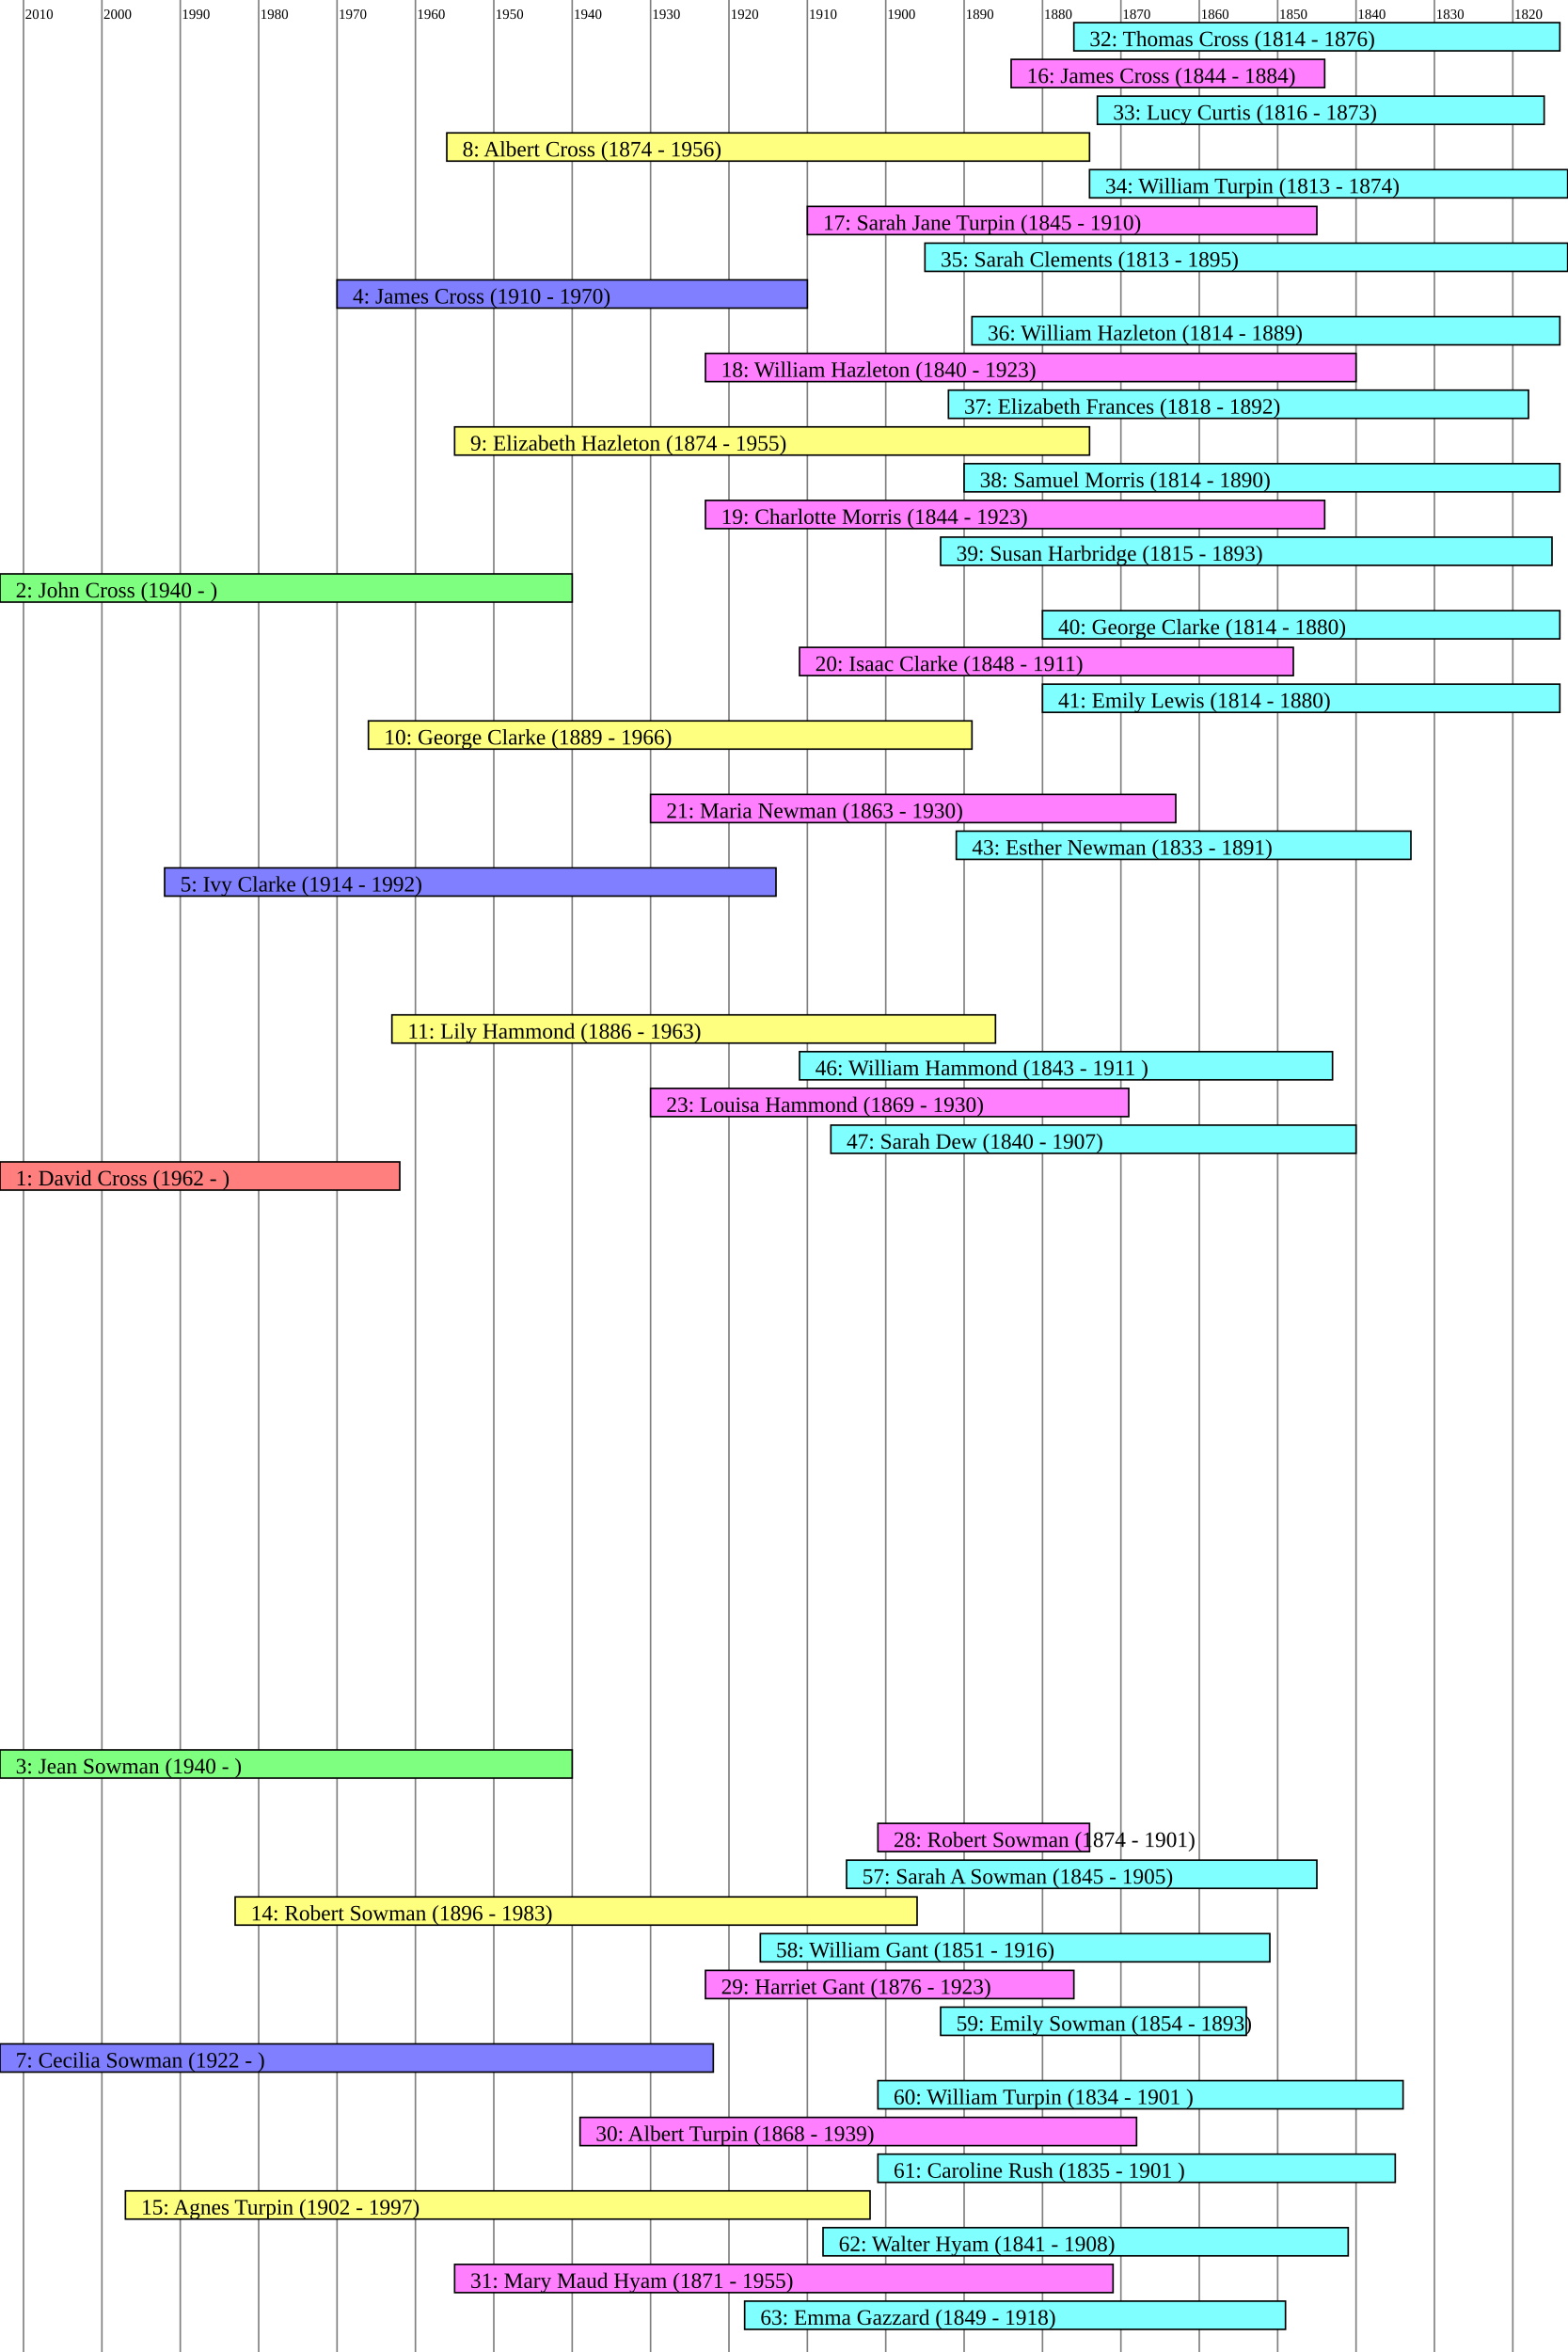
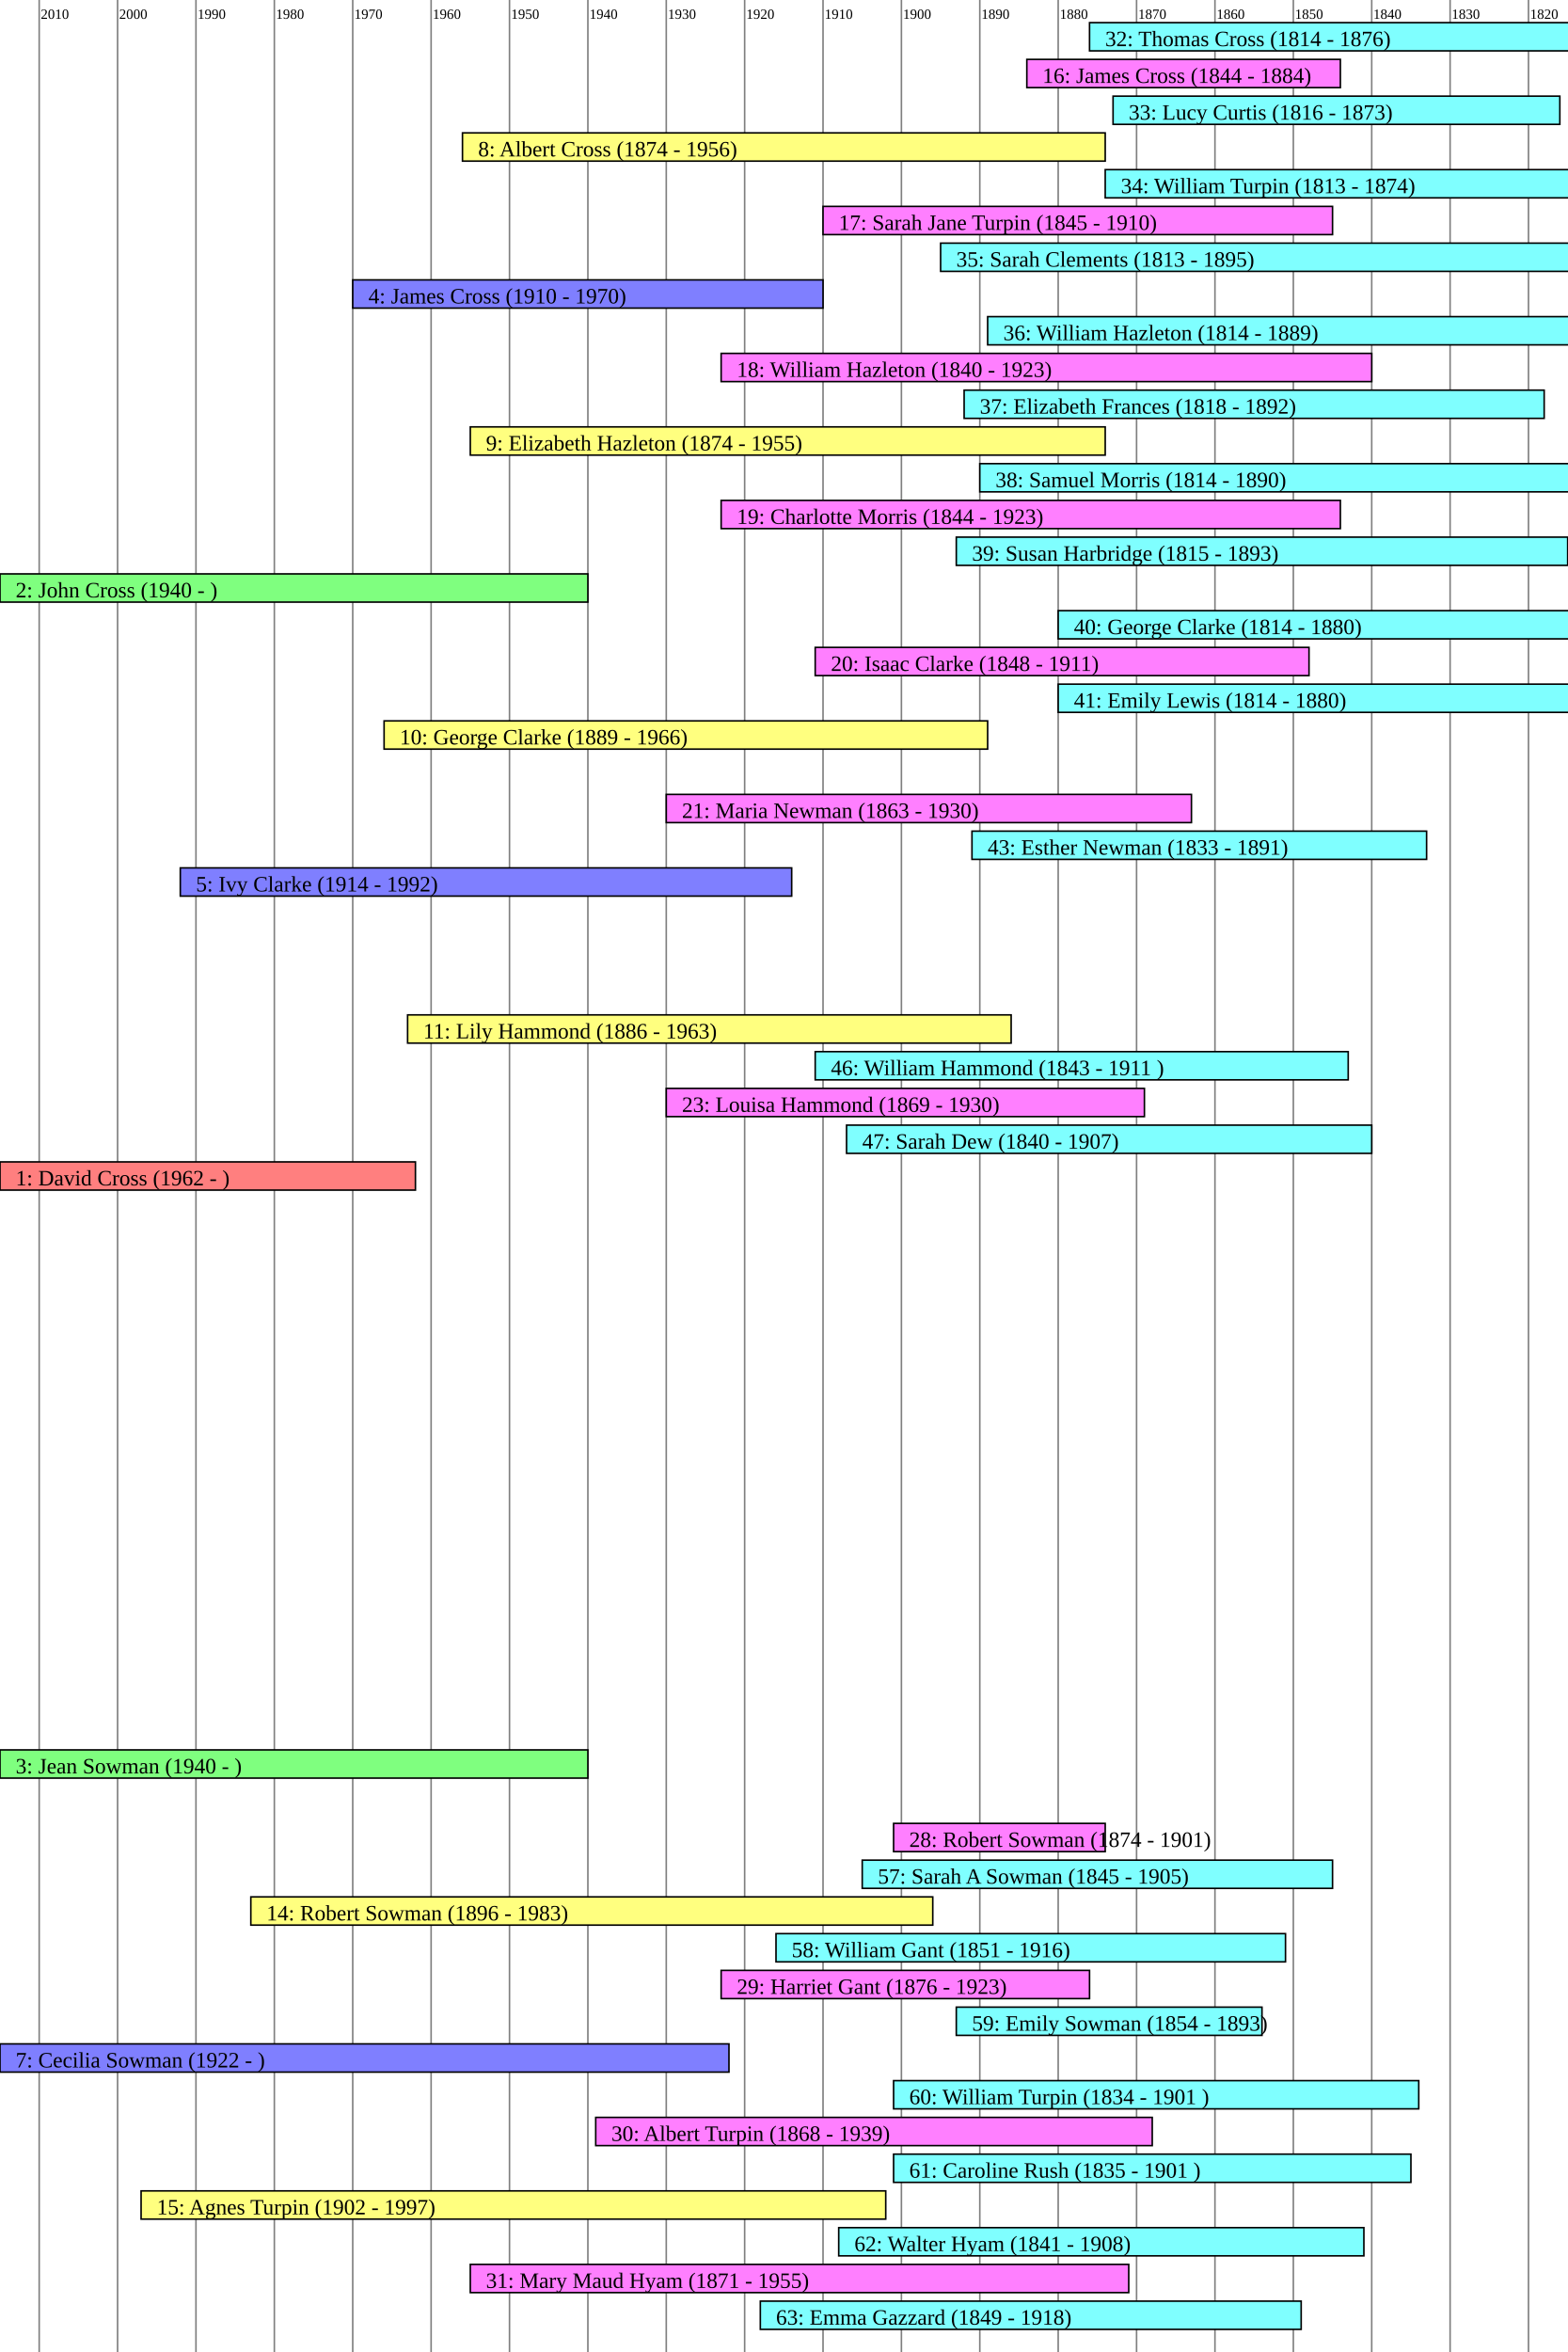
<svg xmlns="http://www.w3.org/2000/svg" height="1500" width="1000">
-   <line stroke="rgb(127,127,127)" stroke_width="1" x1="15" x2="15" y1="0" y2="1500" />
-   <text font-size="9" x="16" y="12">2010
+   <line stroke="rgb(127,127,127)" stroke_width="1" x1="25" x2="25" y1="0" y2="1500" />
+   <text font-size="9" x="26" y="12">2010
	</text>
-   <line stroke="rgb(127,127,127)" stroke_width="1" x1="65" x2="65" y1="0" y2="1500" />
-   <text font-size="9" x="66" y="12">2000
+   <line stroke="rgb(127,127,127)" stroke_width="1" x1="75" x2="75" y1="0" y2="1500" />
+   <text font-size="9" x="76" y="12">2000
	</text>
-   <line stroke="rgb(127,127,127)" stroke_width="1" x1="115" x2="115" y1="0" y2="1500" />
-   <text font-size="9" x="116" y="12">1990
+   <line stroke="rgb(127,127,127)" stroke_width="1" x1="125" x2="125" y1="0" y2="1500" />
+   <text font-size="9" x="126" y="12">1990
	</text>
-   <line stroke="rgb(127,127,127)" stroke_width="1" x1="165" x2="165" y1="0" y2="1500" />
-   <text font-size="9" x="166" y="12">1980
+   <line stroke="rgb(127,127,127)" stroke_width="1" x1="175" x2="175" y1="0" y2="1500" />
+   <text font-size="9" x="176" y="12">1980
	</text>
-   <line stroke="rgb(127,127,127)" stroke_width="1" x1="215" x2="215" y1="0" y2="1500" />
-   <text font-size="9" x="216" y="12">1970
+   <line stroke="rgb(127,127,127)" stroke_width="1" x1="225" x2="225" y1="0" y2="1500" />
+   <text font-size="9" x="226" y="12">1970
	</text>
-   <line stroke="rgb(127,127,127)" stroke_width="1" x1="265" x2="265" y1="0" y2="1500" />
-   <text font-size="9" x="266" y="12">1960
+   <line stroke="rgb(127,127,127)" stroke_width="1" x1="275" x2="275" y1="0" y2="1500" />
+   <text font-size="9" x="276" y="12">1960
	</text>
-   <line stroke="rgb(127,127,127)" stroke_width="1" x1="315" x2="315" y1="0" y2="1500" />
-   <text font-size="9" x="316" y="12">1950
+   <line stroke="rgb(127,127,127)" stroke_width="1" x1="325" x2="325" y1="0" y2="1500" />
+   <text font-size="9" x="326" y="12">1950
	</text>
-   <line stroke="rgb(127,127,127)" stroke_width="1" x1="365" x2="365" y1="0" y2="1500" />
-   <text font-size="9" x="366" y="12">1940
+   <line stroke="rgb(127,127,127)" stroke_width="1" x1="375" x2="375" y1="0" y2="1500" />
+   <text font-size="9" x="376" y="12">1940
	</text>
-   <line stroke="rgb(127,127,127)" stroke_width="1" x1="415" x2="415" y1="0" y2="1500" />
-   <text font-size="9" x="416" y="12">1930
+   <line stroke="rgb(127,127,127)" stroke_width="1" x1="425" x2="425" y1="0" y2="1500" />
+   <text font-size="9" x="426" y="12">1930
	</text>
-   <line stroke="rgb(127,127,127)" stroke_width="1" x1="465" x2="465" y1="0" y2="1500" />
-   <text font-size="9" x="466" y="12">1920
+   <line stroke="rgb(127,127,127)" stroke_width="1" x1="475" x2="475" y1="0" y2="1500" />
+   <text font-size="9" x="476" y="12">1920
	</text>
-   <line stroke="rgb(127,127,127)" stroke_width="1" x1="515" x2="515" y1="0" y2="1500" />
-   <text font-size="9" x="516" y="12">1910
+   <line stroke="rgb(127,127,127)" stroke_width="1" x1="525" x2="525" y1="0" y2="1500" />
+   <text font-size="9" x="526" y="12">1910
	</text>
-   <line stroke="rgb(127,127,127)" stroke_width="1" x1="565" x2="565" y1="0" y2="1500" />
-   <text font-size="9" x="566" y="12">1900
+   <line stroke="rgb(127,127,127)" stroke_width="1" x1="575" x2="575" y1="0" y2="1500" />
+   <text font-size="9" x="576" y="12">1900
	</text>
-   <line stroke="rgb(127,127,127)" stroke_width="1" x1="615" x2="615" y1="0" y2="1500" />
-   <text font-size="9" x="616" y="12">1890
+   <line stroke="rgb(127,127,127)" stroke_width="1" x1="625" x2="625" y1="0" y2="1500" />
+   <text font-size="9" x="626" y="12">1890
	</text>
-   <line stroke="rgb(127,127,127)" stroke_width="1" x1="665" x2="665" y1="0" y2="1500" />
-   <text font-size="9" x="666" y="12">1880
+   <line stroke="rgb(127,127,127)" stroke_width="1" x1="675" x2="675" y1="0" y2="1500" />
+   <text font-size="9" x="676" y="12">1880
	</text>
-   <line stroke="rgb(127,127,127)" stroke_width="1" x1="715" x2="715" y1="0" y2="1500" />
-   <text font-size="9" x="716" y="12">1870
+   <line stroke="rgb(127,127,127)" stroke_width="1" x1="725" x2="725" y1="0" y2="1500" />
+   <text font-size="9" x="726" y="12">1870
	</text>
-   <line stroke="rgb(127,127,127)" stroke_width="1" x1="765" x2="765" y1="0" y2="1500" />
-   <text font-size="9" x="766" y="12">1860
+   <line stroke="rgb(127,127,127)" stroke_width="1" x1="775" x2="775" y1="0" y2="1500" />
+   <text font-size="9" x="776" y="12">1860
	</text>
-   <line stroke="rgb(127,127,127)" stroke_width="1" x1="815" x2="815" y1="0" y2="1500" />
-   <text font-size="9" x="816" y="12">1850
+   <line stroke="rgb(127,127,127)" stroke_width="1" x1="825" x2="825" y1="0" y2="1500" />
+   <text font-size="9" x="826" y="12">1850
	</text>
-   <line stroke="rgb(127,127,127)" stroke_width="1" x1="865" x2="865" y1="0" y2="1500" />
-   <text font-size="9" x="866" y="12">1840
+   <line stroke="rgb(127,127,127)" stroke_width="1" x1="875" x2="875" y1="0" y2="1500" />
+   <text font-size="9" x="876" y="12">1840
	</text>
-   <line stroke="rgb(127,127,127)" stroke_width="1" x1="915" x2="915" y1="0" y2="1500" />
-   <text font-size="9" x="916" y="12">1830
+   <line stroke="rgb(127,127,127)" stroke_width="1" x1="925" x2="925" y1="0" y2="1500" />
+   <text font-size="9" x="926" y="12">1830
	</text>
-   <line stroke="rgb(127,127,127)" stroke_width="1" x1="965" x2="965" y1="0" y2="1500" />
-   <text font-size="9" x="966" y="12">1820
+   <line stroke="rgb(127,127,127)" stroke_width="1" x1="975" x2="975" y1="0" y2="1500" />
+   <text font-size="9" x="976" y="12">1820
	</text>
-   <rect fill="rgb(255,127,127)" height="18" stroke="rgb(0,0,0)" stroke-width="1" width="255" x="0" y="741" />
+   <rect fill="rgb(255,127,127)" height="18" stroke="rgb(0,0,0)" stroke-width="1" width="265" x="0" y="741" />
  <text font-size="14" x="10" y="756">1: David Cross (1962 - )
	</text>
-   <rect fill="rgb(127,255,127)" height="18" stroke="rgb(0,0,0)" stroke-width="1" width="365" x="0" y="366" />
+   <rect fill="rgb(127,255,127)" height="18" stroke="rgb(0,0,0)" stroke-width="1" width="375" x="0" y="366" />
  <text font-size="14" x="10" y="381">2: John Cross (1940 - )
	</text>
-   <rect fill="rgb(127,255,127)" height="18" stroke="rgb(0,0,0)" stroke-width="1" width="365" x="0" y="1116" />
+   <rect fill="rgb(127,255,127)" height="18" stroke="rgb(0,0,0)" stroke-width="1" width="375" x="0" y="1116" />
  <text font-size="14" x="10" y="1131">3: Jean Sowman (1940 - )
	</text>
-   <rect fill="rgb(127,127,255)" height="18" stroke="rgb(0,0,0)" stroke-width="1" width="300" x="215" y="178.5" />
-   <text font-size="14" x="225" y="193.5">4: James Cross (1910 - 1970)
+   <rect fill="rgb(127,127,255)" height="18" stroke="rgb(0,0,0)" stroke-width="1" width="300" x="225" y="178.5" />
+   <text font-size="14" x="235" y="193.5">4: James Cross (1910 - 1970)
	</text>
-   <rect fill="rgb(127,127,255)" height="18" stroke="rgb(0,0,0)" stroke-width="1" width="390" x="105" y="553.5" />
-   <text font-size="14" x="115" y="568.5">5: Ivy Clarke (1914 - 1992)
+   <rect fill="rgb(127,127,255)" height="18" stroke="rgb(0,0,0)" stroke-width="1" width="390" x="115" y="553.5" />
+   <text font-size="14" x="125" y="568.5">5: Ivy Clarke (1914 - 1992)
	</text>
-   <rect fill="rgb(127,127,255)" height="18" stroke="rgb(0,0,0)" stroke-width="1" width="455" x="0" y="1303.5" />
+   <rect fill="rgb(127,127,255)" height="18" stroke="rgb(0,0,0)" stroke-width="1" width="465" x="0" y="1303.5" />
  <text font-size="14" x="10" y="1318.5">7: Cecilia Sowman (1922 - )
	</text>
-   <rect fill="rgb(255,255,127)" height="18" stroke="rgb(0,0,0)" stroke-width="1" width="410" x="285" y="84.75" />
-   <text font-size="14" x="295" y="99.75">8: Albert Cross (1874 - 1956)
+   <rect fill="rgb(255,255,127)" height="18" stroke="rgb(0,0,0)" stroke-width="1" width="410" x="295" y="84.75" />
+   <text font-size="14" x="305" y="99.75">8: Albert Cross (1874 - 1956)
	</text>
-   <rect fill="rgb(255,255,127)" height="18" stroke="rgb(0,0,0)" stroke-width="1" width="405" x="290" y="272.25" />
-   <text font-size="14" x="300" y="287.25">9: Elizabeth Hazleton (1874 - 1955)
+   <rect fill="rgb(255,255,127)" height="18" stroke="rgb(0,0,0)" stroke-width="1" width="405" x="300" y="272.25" />
+   <text font-size="14" x="310" y="287.25">9: Elizabeth Hazleton (1874 - 1955)
	</text>
-   <rect fill="rgb(255,255,127)" height="18" stroke="rgb(0,0,0)" stroke-width="1" width="385" x="235" y="459.75" />
-   <text font-size="14" x="245" y="474.75">10: George Clarke (1889 -  1966)
+   <rect fill="rgb(255,255,127)" height="18" stroke="rgb(0,0,0)" stroke-width="1" width="385" x="245" y="459.75" />
+   <text font-size="14" x="255" y="474.75">10: George Clarke (1889 -  1966)
	</text>
-   <rect fill="rgb(255,255,127)" height="18" stroke="rgb(0,0,0)" stroke-width="1" width="385" x="250" y="647.25" />
-   <text font-size="14" x="260" y="662.25">11: Lily Hammond (1886 - 1963)
+   <rect fill="rgb(255,255,127)" height="18" stroke="rgb(0,0,0)" stroke-width="1" width="385" x="260" y="647.25" />
+   <text font-size="14" x="270" y="662.25">11: Lily Hammond (1886 - 1963)
	</text>
-   <rect fill="rgb(255,255,127)" height="18" stroke="rgb(0,0,0)" stroke-width="1" width="435" x="150" y="1209.75" />
-   <text font-size="14" x="160" y="1224.75">14: Robert Sowman (1896 - 1983)
+   <rect fill="rgb(255,255,127)" height="18" stroke="rgb(0,0,0)" stroke-width="1" width="435" x="160" y="1209.75" />
+   <text font-size="14" x="170" y="1224.75">14: Robert Sowman (1896 - 1983)
	</text>
-   <rect fill="rgb(255,255,127)" height="18" stroke="rgb(0,0,0)" stroke-width="1" width="475" x="80" y="1397.25" />
-   <text font-size="14" x="90" y="1412.25">15: Agnes Turpin (1902 - 1997)
+   <rect fill="rgb(255,255,127)" height="18" stroke="rgb(0,0,0)" stroke-width="1" width="475" x="90" y="1397.25" />
+   <text font-size="14" x="100" y="1412.25">15: Agnes Turpin (1902 - 1997)
	</text>
-   <rect fill="rgb(255,127,255)" height="18" stroke="rgb(0,0,0)" stroke-width="1" width="200" x="645" y="37.875" />
-   <text font-size="14" x="655" y="52.875">16: James Cross (1844 - 1884)
+   <rect fill="rgb(255,127,255)" height="18" stroke="rgb(0,0,0)" stroke-width="1" width="200" x="655" y="37.875" />
+   <text font-size="14" x="665" y="52.875">16: James Cross (1844 - 1884)
	</text>
-   <rect fill="rgb(255,127,255)" height="18" stroke="rgb(0,0,0)" stroke-width="1" width="325" x="515" y="131.625" />
-   <text font-size="14" x="525" y="146.625">17: Sarah Jane Turpin (1845 - 1910)
+   <rect fill="rgb(255,127,255)" height="18" stroke="rgb(0,0,0)" stroke-width="1" width="325" x="525" y="131.625" />
+   <text font-size="14" x="535" y="146.625">17: Sarah Jane Turpin (1845 - 1910)
	</text>
-   <rect fill="rgb(255,127,255)" height="18" stroke="rgb(0,0,0)" stroke-width="1" width="415" x="450" y="225.375" />
-   <text font-size="14" x="460" y="240.375">18: William Hazleton (1840 - 1923)
+   <rect fill="rgb(255,127,255)" height="18" stroke="rgb(0,0,0)" stroke-width="1" width="415" x="460" y="225.375" />
+   <text font-size="14" x="470" y="240.375">18: William Hazleton (1840 - 1923)
	</text>
-   <rect fill="rgb(255,127,255)" height="18" stroke="rgb(0,0,0)" stroke-width="1" width="395" x="450" y="319.125" />
-   <text font-size="14" x="460" y="334.125">19: Charlotte Morris (1844 - 1923)
+   <rect fill="rgb(255,127,255)" height="18" stroke="rgb(0,0,0)" stroke-width="1" width="395" x="460" y="319.125" />
+   <text font-size="14" x="470" y="334.125">19: Charlotte Morris (1844 - 1923)
	</text>
-   <rect fill="rgb(255,127,255)" height="18" stroke="rgb(0,0,0)" stroke-width="1" width="315" x="510" y="412.875" />
-   <text font-size="14" x="520" y="427.875">20: Isaac Clarke (1848 - 1911)
+   <rect fill="rgb(255,127,255)" height="18" stroke="rgb(0,0,0)" stroke-width="1" width="315" x="520" y="412.875" />
+   <text font-size="14" x="530" y="427.875">20: Isaac Clarke (1848 - 1911)
	</text>
-   <rect fill="rgb(255,127,255)" height="18" stroke="rgb(0,0,0)" stroke-width="1" width="335" x="415" y="506.625" />
-   <text font-size="14" x="425" y="521.625">21: Maria Newman (1863 - 1930)
+   <rect fill="rgb(255,127,255)" height="18" stroke="rgb(0,0,0)" stroke-width="1" width="335" x="425" y="506.625" />
+   <text font-size="14" x="435" y="521.625">21: Maria Newman (1863 - 1930)
	</text>
-   <rect fill="rgb(255,127,255)" height="18" stroke="rgb(0,0,0)" stroke-width="1" width="305" x="415" y="694.125" />
-   <text font-size="14" x="425" y="709.125">23: Louisa Hammond (1869 - 1930)
+   <rect fill="rgb(255,127,255)" height="18" stroke="rgb(0,0,0)" stroke-width="1" width="305" x="425" y="694.125" />
+   <text font-size="14" x="435" y="709.125">23: Louisa Hammond (1869 - 1930)
	</text>
-   <rect fill="rgb(255,127,255)" height="18" stroke="rgb(0,0,0)" stroke-width="1" width="135" x="560" y="1162.875" />
-   <text font-size="14" x="570" y="1177.875">28: Robert Sowman (1874 - 1901)
+   <rect fill="rgb(255,127,255)" height="18" stroke="rgb(0,0,0)" stroke-width="1" width="135" x="570" y="1162.875" />
+   <text font-size="14" x="580" y="1177.875">28: Robert Sowman (1874 - 1901)
	</text>
-   <rect fill="rgb(255,127,255)" height="18" stroke="rgb(0,0,0)" stroke-width="1" width="235" x="450" y="1256.625" />
-   <text font-size="14" x="460" y="1271.625">29: Harriet Gant (1876 - 1923)
+   <rect fill="rgb(255,127,255)" height="18" stroke="rgb(0,0,0)" stroke-width="1" width="235" x="460" y="1256.625" />
+   <text font-size="14" x="470" y="1271.625">29: Harriet Gant (1876 - 1923)
	</text>
-   <rect fill="rgb(255,127,255)" height="18" stroke="rgb(0,0,0)" stroke-width="1" width="355" x="370" y="1350.375" />
-   <text font-size="14" x="380" y="1365.375">30: Albert Turpin (1868 - 1939)
+   <rect fill="rgb(255,127,255)" height="18" stroke="rgb(0,0,0)" stroke-width="1" width="355" x="380" y="1350.375" />
+   <text font-size="14" x="390" y="1365.375">30: Albert Turpin (1868 - 1939)
	</text>
-   <rect fill="rgb(255,127,255)" height="18" stroke="rgb(0,0,0)" stroke-width="1" width="420" x="290" y="1444.125" />
-   <text font-size="14" x="300" y="1459.125">31: Mary Maud Hyam (1871 - 1955)
+   <rect fill="rgb(255,127,255)" height="18" stroke="rgb(0,0,0)" stroke-width="1" width="420" x="300" y="1444.125" />
+   <text font-size="14" x="310" y="1459.125">31: Mary Maud Hyam (1871 - 1955)
	</text>
-   <rect fill="rgb(127,255,255)" height="18" stroke="rgb(0,0,0)" stroke-width="1" width="310" x="685" y="14.438" />
-   <text font-size="14" x="695" y="29.438">32: Thomas Cross (1814 - 1876)
+   <rect fill="rgb(127,255,255)" height="18" stroke="rgb(0,0,0)" stroke-width="1" width="310" x="695" y="14.438" />
+   <text font-size="14" x="705" y="29.438">32: Thomas Cross (1814 - 1876)
	</text>
-   <rect fill="rgb(127,255,255)" height="18" stroke="rgb(0,0,0)" stroke-width="1" width="285" x="700" y="61.312" />
-   <text font-size="14" x="710" y="76.312">33: Lucy Curtis (1816 - 1873)
+   <rect fill="rgb(127,255,255)" height="18" stroke="rgb(0,0,0)" stroke-width="1" width="285" x="710" y="61.312" />
+   <text font-size="14" x="720" y="76.312">33: Lucy Curtis (1816 - 1873)
	</text>
-   <rect fill="rgb(127,255,255)" height="18" stroke="rgb(0,0,0)" stroke-width="1" width="305" x="695" y="108.188" />
-   <text font-size="14" x="705" y="123.188">34: William Turpin (1813 - 1874)
+   <rect fill="rgb(127,255,255)" height="18" stroke="rgb(0,0,0)" stroke-width="1" width="305" x="705" y="108.188" />
+   <text font-size="14" x="715" y="123.188">34: William Turpin (1813 - 1874)
	</text>
-   <rect fill="rgb(127,255,255)" height="18" stroke="rgb(0,0,0)" stroke-width="1" width="410" x="590" y="155.062" />
-   <text font-size="14" x="600" y="170.062">35: Sarah Clements (1813 - 1895)
+   <rect fill="rgb(127,255,255)" height="18" stroke="rgb(0,0,0)" stroke-width="1" width="410" x="600" y="155.062" />
+   <text font-size="14" x="610" y="170.062">35: Sarah Clements (1813 - 1895)
	</text>
-   <rect fill="rgb(127,255,255)" height="18" stroke="rgb(0,0,0)" stroke-width="1" width="375" x="620" y="201.938" />
-   <text font-size="14" x="630" y="216.938">36: William Hazleton (1814 - 1889)
+   <rect fill="rgb(127,255,255)" height="18" stroke="rgb(0,0,0)" stroke-width="1" width="375" x="630" y="201.938" />
+   <text font-size="14" x="640" y="216.938">36: William Hazleton (1814 - 1889)
	</text>
-   <rect fill="rgb(127,255,255)" height="18" stroke="rgb(0,0,0)" stroke-width="1" width="370" x="605" y="248.812" />
-   <text font-size="14" x="615" y="263.812">37: Elizabeth Frances (1818 - 1892)
+   <rect fill="rgb(127,255,255)" height="18" stroke="rgb(0,0,0)" stroke-width="1" width="370" x="615" y="248.812" />
+   <text font-size="14" x="625" y="263.812">37: Elizabeth Frances (1818 - 1892)
	</text>
-   <rect fill="rgb(127,255,255)" height="18" stroke="rgb(0,0,0)" stroke-width="1" width="380" x="615" y="295.688" />
-   <text font-size="14" x="625" y="310.688">38: Samuel Morris (1814 - 1890)
+   <rect fill="rgb(127,255,255)" height="18" stroke="rgb(0,0,0)" stroke-width="1" width="380" x="625" y="295.688" />
+   <text font-size="14" x="635" y="310.688">38: Samuel Morris (1814 - 1890)
	</text>
-   <rect fill="rgb(127,255,255)" height="18" stroke="rgb(0,0,0)" stroke-width="1" width="390" x="600" y="342.562" />
-   <text font-size="14" x="610" y="357.562">39: Susan Harbridge (1815 - 1893)
+   <rect fill="rgb(127,255,255)" height="18" stroke="rgb(0,0,0)" stroke-width="1" width="390" x="610" y="342.562" />
+   <text font-size="14" x="620" y="357.562">39: Susan Harbridge (1815 - 1893)
	</text>
-   <rect fill="rgb(127,255,255)" height="18" stroke="rgb(0,0,0)" stroke-width="1" width="330" x="665" y="389.438" />
-   <text font-size="14" x="675" y="404.438">40: George Clarke (1814 - 1880)
+   <rect fill="rgb(127,255,255)" height="18" stroke="rgb(0,0,0)" stroke-width="1" width="330" x="675" y="389.438" />
+   <text font-size="14" x="685" y="404.438">40: George Clarke (1814 - 1880)
	</text>
-   <rect fill="rgb(127,255,255)" height="18" stroke="rgb(0,0,0)" stroke-width="1" width="330" x="665" y="436.312" />
-   <text font-size="14" x="675" y="451.312">41: Emily Lewis (1814 - 1880)
+   <rect fill="rgb(127,255,255)" height="18" stroke="rgb(0,0,0)" stroke-width="1" width="330" x="675" y="436.312" />
+   <text font-size="14" x="685" y="451.312">41: Emily Lewis (1814 - 1880)
	</text>
-   <rect fill="rgb(127,255,255)" height="18" stroke="rgb(0,0,0)" stroke-width="1" width="290" x="610" y="530.062" />
-   <text font-size="14" x="620" y="545.062">43: Esther Newman (1833 - 1891)
+   <rect fill="rgb(127,255,255)" height="18" stroke="rgb(0,0,0)" stroke-width="1" width="290" x="620" y="530.062" />
+   <text font-size="14" x="630" y="545.062">43: Esther Newman (1833 - 1891)
	</text>
-   <rect fill="rgb(127,255,255)" height="18" stroke="rgb(0,0,0)" stroke-width="1" width="340" x="510" y="670.688" />
-   <text font-size="14" x="520" y="685.688">46: William Hammond (1843 - 1911 )
+   <rect fill="rgb(127,255,255)" height="18" stroke="rgb(0,0,0)" stroke-width="1" width="340" x="520" y="670.688" />
+   <text font-size="14" x="530" y="685.688">46: William Hammond (1843 - 1911 )
	</text>
-   <rect fill="rgb(127,255,255)" height="18" stroke="rgb(0,0,0)" stroke-width="1" width="335" x="530" y="717.562" />
-   <text font-size="14" x="540" y="732.562">47: Sarah Dew (1840 - 1907)
+   <rect fill="rgb(127,255,255)" height="18" stroke="rgb(0,0,0)" stroke-width="1" width="335" x="540" y="717.562" />
+   <text font-size="14" x="550" y="732.562">47: Sarah Dew (1840 - 1907)
	</text>
-   <rect fill="rgb(127,255,255)" height="18" stroke="rgb(0,0,0)" stroke-width="1" width="300" x="540" y="1186.312" />
-   <text font-size="14" x="550" y="1201.312">57: Sarah A Sowman (1845 - 1905)
+   <rect fill="rgb(127,255,255)" height="18" stroke="rgb(0,0,0)" stroke-width="1" width="300" x="550" y="1186.312" />
+   <text font-size="14" x="560" y="1201.312">57: Sarah A Sowman (1845 - 1905)
	</text>
-   <rect fill="rgb(127,255,255)" height="18" stroke="rgb(0,0,0)" stroke-width="1" width="325" x="485" y="1233.188" />
-   <text font-size="14" x="495" y="1248.188">58: William Gant (1851 - 1916)
+   <rect fill="rgb(127,255,255)" height="18" stroke="rgb(0,0,0)" stroke-width="1" width="325" x="495" y="1233.188" />
+   <text font-size="14" x="505" y="1248.188">58: William Gant (1851 - 1916)
	</text>
-   <rect fill="rgb(127,255,255)" height="18" stroke="rgb(0,0,0)" stroke-width="1" width="195" x="600" y="1280.062" />
-   <text font-size="14" x="610" y="1295.062">59: Emily Sowman (1854 - 1893)
+   <rect fill="rgb(127,255,255)" height="18" stroke="rgb(0,0,0)" stroke-width="1" width="195" x="610" y="1280.062" />
+   <text font-size="14" x="620" y="1295.062">59: Emily Sowman (1854 - 1893)
	</text>
-   <rect fill="rgb(127,255,255)" height="18" stroke="rgb(0,0,0)" stroke-width="1" width="335" x="560" y="1326.938" />
-   <text font-size="14" x="570" y="1341.938">60: William Turpin (1834 - 1901 )
+   <rect fill="rgb(127,255,255)" height="18" stroke="rgb(0,0,0)" stroke-width="1" width="335" x="570" y="1326.938" />
+   <text font-size="14" x="580" y="1341.938">60: William Turpin (1834 - 1901 )
	</text>
-   <rect fill="rgb(127,255,255)" height="18" stroke="rgb(0,0,0)" stroke-width="1" width="330" x="560" y="1373.812" />
-   <text font-size="14" x="570" y="1388.812">61: Caroline Rush (1835 - 1901 )
+   <rect fill="rgb(127,255,255)" height="18" stroke="rgb(0,0,0)" stroke-width="1" width="330" x="570" y="1373.812" />
+   <text font-size="14" x="580" y="1388.812">61: Caroline Rush (1835 - 1901 )
	</text>
-   <rect fill="rgb(127,255,255)" height="18" stroke="rgb(0,0,0)" stroke-width="1" width="335" x="525" y="1420.688" />
-   <text font-size="14" x="535" y="1435.688">62: Walter Hyam (1841 - 1908)
+   <rect fill="rgb(127,255,255)" height="18" stroke="rgb(0,0,0)" stroke-width="1" width="335" x="535" y="1420.688" />
+   <text font-size="14" x="545" y="1435.688">62: Walter Hyam (1841 - 1908)
	</text>
-   <rect fill="rgb(127,255,255)" height="18" stroke="rgb(0,0,0)" stroke-width="1" width="345" x="475" y="1467.562" />
-   <text font-size="14" x="485" y="1482.562">63: Emma Gazzard (1849 - 1918)
+   <rect fill="rgb(127,255,255)" height="18" stroke="rgb(0,0,0)" stroke-width="1" width="345" x="485" y="1467.562" />
+   <text font-size="14" x="495" y="1482.562">63: Emma Gazzard (1849 - 1918)
	</text>
</svg>
